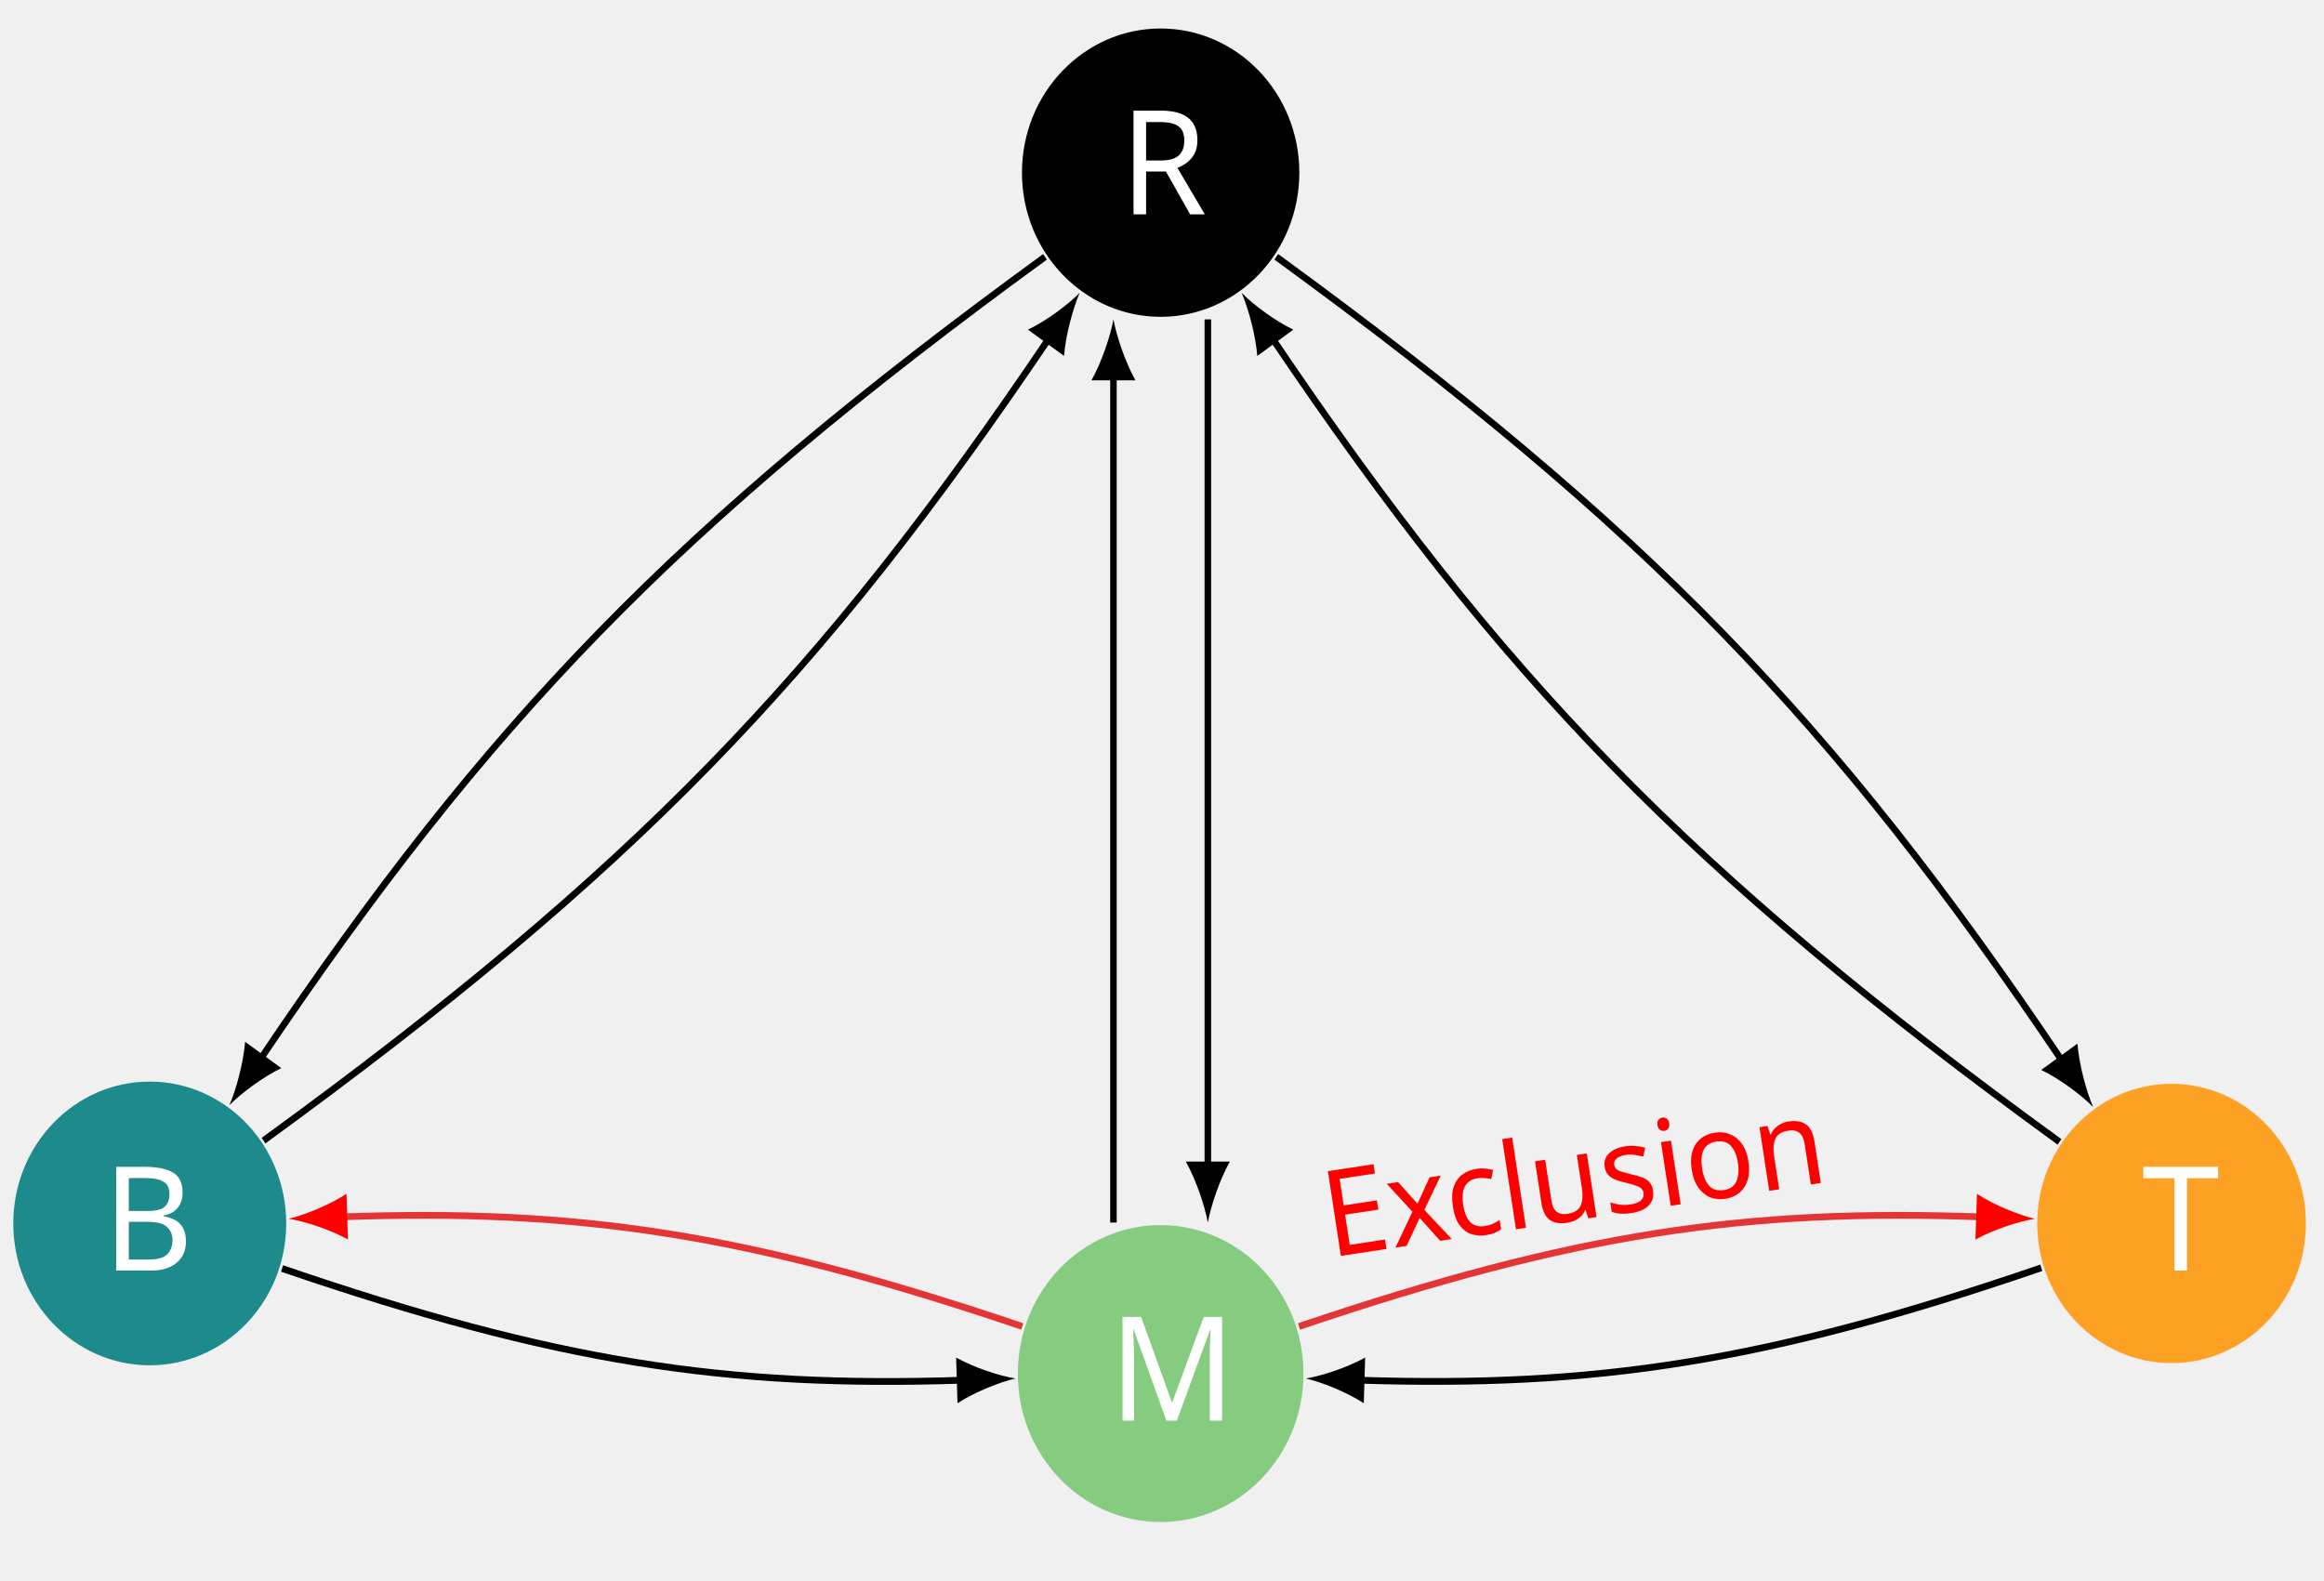
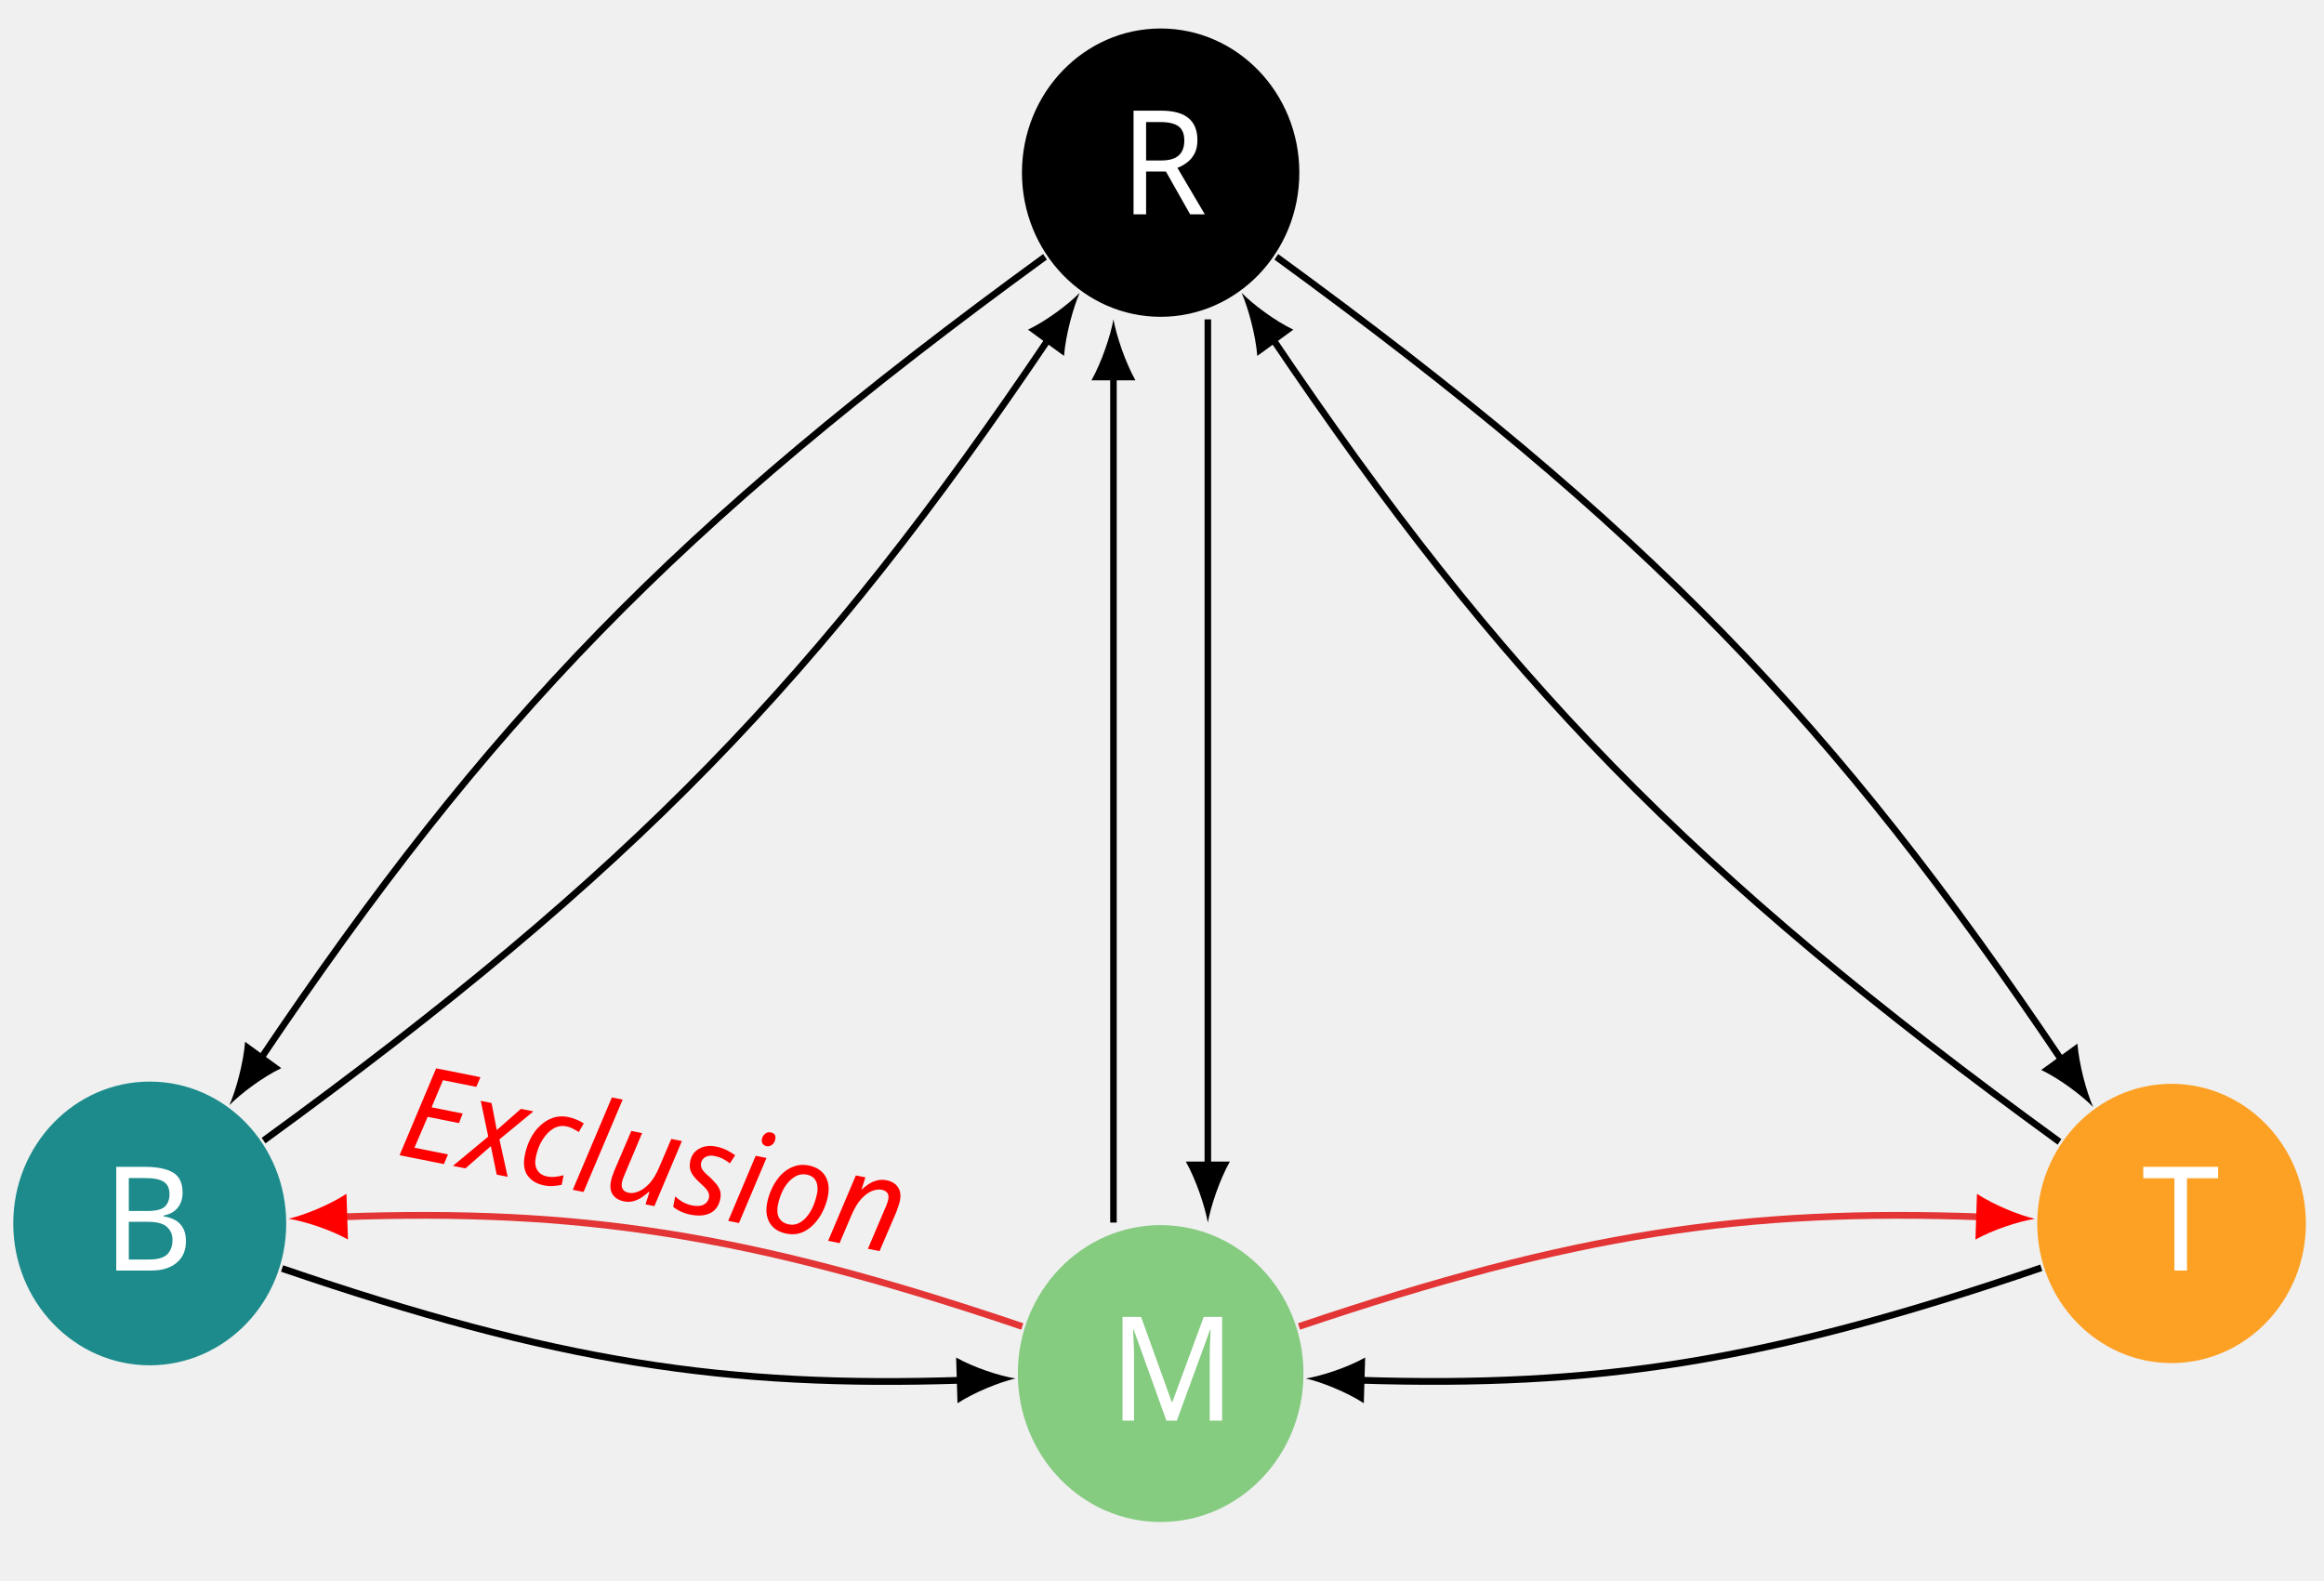
<svg xmlns="http://www.w3.org/2000/svg" width="297mm" height="202mm" viewBox="0 0 297 202" version="1.1" id="svg8">
  <defs id="defs2" />
  <g id="layer1" transform="translate(0,-95)">
    <g transform="matrix(1.075322,0,0,1.137691,-0.3147695,-15.85483)" id="layer1-2" style="stroke-width:0.904">
      <g style="stroke-width:0.515" id="use2552" transform="matrix(0.6343668,0,0,-0.6044435,51.48815,206.9966)">
        <g style="stroke-width:0.521" id="g3121" transform="matrix(1.846617,0,0,1.911578,139.6473,-57.03007)">
          <g id="g1902" transform="matrix(1.148597,0,0,1.144258,-1.575743,-8.903531)" style="stroke-width:0.455">
            <g id="g3119" style="stroke-width:0.455">
              <g id="g3117" style="stroke-width:0.455">
                <g id="g2791" style="stroke-width:0.455">
                  <g id="g2775" style="stroke-width:0.455">
                    <path id="path2773" style="fill:#85cb80;fill-opacity:1;fill-rule:nonzero;stroke:#85cb80;stroke-width:0.362;stroke-linecap:butt;stroke-linejoin:miter;stroke-miterlimit:10;stroke-dasharray:none;stroke-opacity:1" d="M 12.433,0 C 12.433,6.867 6.867,12.433 0,12.433 -6.867,12.433 -12.433,6.867 -12.433,0 c 0,-6.867 5.566,-12.433 12.433,-12.433 6.867,0 12.433,5.566 12.433,12.433 z" />
                  </g>
                  <g transform="translate(-4.15,-3.599)" id="g2789" style="stroke-width:0.455">
                    <g id="g2785" style="stroke-width:0.455">
                      <g transform="translate(-118.443,-30.901)" id="g2783" style="stroke-width:0.455">
                        <text y="-30.498" x="118.023" id="text2779" style="font-variant:normal;font-size:9.963px;font-family:NimbusSanL;-inkscape-font-specification:NimbusSanL-Regu;writing-mode:lr-tb;fill:#ffffff;fill-opacity:1;fill-rule:nonzero;stroke:none;stroke-width:0.455" transform="scale(1,-1)">
                          <tspan id="tspan2777" y="-30.498" x="118.023" style="font-style:normal;font-variant:normal;font-weight:normal;font-stretch:normal;font-size:12.337px;font-family:'Fira Sans';-inkscape-font-specification:'Fira Sans';stroke-width:0.455">M</tspan>
                        </text>
                        <g transform="translate(118.443,30.901)" id="g2781" style="stroke-width:0.455" />
                      </g>
                    </g>
                    <g transform="translate(4.15,3.599)" id="g2787" style="stroke-width:0.455" />
                  </g>
                </g>
                <g id="g2811" style="stroke-width:0.455">
                  <g id="g2795" style="stroke-width:0.455">
                    <path id="path2793" style="fill:#1d8b8b;fill-opacity:1;fill-rule:nonzero;stroke:#1d8b8b;stroke-width:0.362;stroke-linecap:butt;stroke-linejoin:miter;stroke-miterlimit:10;stroke-dasharray:none;stroke-opacity:1" d="m -77.418,12.756 c 0,6.558 -5.316,11.873 -11.873,11.873 -6.558,0 -11.873,-5.316 -11.873,-11.873 0,-6.558 5.316,-11.873 11.873,-11.873 6.558,0 11.873,5.316 11.873,11.873 z" />
                  </g>
                  <g transform="translate(-92.613,9.157)" id="g2809" style="stroke-width:0.455">
                    <g id="g2805" style="stroke-width:0.455">
                      <g transform="translate(-29.98,-43.657)" id="g2803" style="stroke-width:0.455">
                        <text y="-43.254" x="29.14" id="text2799" style="font-variant:normal;font-size:9.963px;font-family:NimbusSanL;-inkscape-font-specification:NimbusSanL-Regu;writing-mode:lr-tb;fill:#ffffff;fill-opacity:1;fill-rule:nonzero;stroke:none;stroke-width:0.455" transform="scale(1,-1)">
                          <tspan id="tspan2797" y="-43.254" x="29.14" style="font-style:normal;font-variant:normal;font-weight:normal;font-stretch:normal;font-size:12.337px;font-family:'Fira Sans';-inkscape-font-specification:'Fira Sans';stroke-width:0.455">B</tspan>
                        </text>
                        <g transform="translate(29.98,43.657)" id="g2801" style="stroke-width:0.455" />
                      </g>
                    </g>
                    <g transform="translate(92.613,-9.157)" id="g2807" style="stroke-width:0.455" />
                  </g>
                </g>
                <g id="g2831" style="stroke-width:0.455">
                  <g id="g2815" style="stroke-width:0.455">
                    <path id="path2813" style="fill:#fda125;fill-opacity:1;fill-rule:nonzero;stroke:#fda125;stroke-width:0.362;stroke-linecap:butt;stroke-linejoin:miter;stroke-miterlimit:10;stroke-dasharray:none;stroke-opacity:1" d="m 100.976,12.756 c 0,6.453 -5.231,11.684 -11.684,11.684 -6.453,0 -11.684,-5.231 -11.684,-11.684 0,-6.453 5.231,-11.684 11.684,-11.684 6.453,0 11.684,5.231 11.684,11.684 z" />
                  </g>
                  <g transform="translate(86.247,9.157)" id="g2829" style="stroke-width:0.455">
                    <g id="g2825" style="stroke-width:0.455">
                      <g transform="translate(-208.84,-43.657)" id="g2823" style="stroke-width:0.455">
                        <text y="-43.254" x="209.26" id="text2819" style="font-variant:normal;font-size:9.963px;font-family:NimbusSanL;-inkscape-font-specification:NimbusSanL-Regu;writing-mode:lr-tb;fill:#ffffff;fill-opacity:1;fill-rule:nonzero;stroke:none;stroke-width:0.455" transform="scale(1,-1)">
                          <tspan id="tspan2817" y="-43.254" x="209.26" style="font-style:normal;font-variant:normal;font-weight:normal;font-stretch:normal;font-size:12.337px;font-family:'Fira Sans';-inkscape-font-specification:'Fira Sans';stroke-width:0.455">T</tspan>
                        </text>
                        <g transform="translate(208.84,43.657)" id="g2821" style="stroke-width:0.455" />
                      </g>
                    </g>
                    <g transform="translate(-86.247,-9.157)" id="g2827" style="stroke-width:0.455" />
                  </g>
                </g>
                <g id="g2851" style="stroke-width:0.455">
                  <g id="g2835" style="stroke-width:0.455">
                    <path id="path2833" style="fill:#000000;fill-opacity:1;fill-rule:nonzero;stroke:#000000;stroke-width:0.362;stroke-linecap:butt;stroke-linejoin:miter;stroke-miterlimit:10;stroke-dasharray:none;stroke-opacity:1" d="m 12.069,102.048 c 0,6.666 -5.403,12.069 -12.069,12.069 -6.666,0 -12.069,-5.403 -12.069,-12.069 0,-6.666 5.403,-12.069 12.069,-12.069 6.666,0 12.069,5.403 12.069,12.069 z" />
                  </g>
                  <g transform="translate(-3.597,98.448)" id="g2849" style="stroke-width:0.455">
                    <g id="g2845" style="stroke-width:0.455">
                      <g transform="translate(-118.996,-132.948)" id="g2843" style="stroke-width:0.455">
                        <text id="text2839" style="font-variant:normal;font-size:9.963px;font-family:NimbusSanL;-inkscape-font-specification:NimbusSanL-Regu;writing-mode:lr-tb;fill:#ffffff;fill-opacity:1;fill-rule:nonzero;stroke:none;stroke-width:0.455" transform="scale(1,-1)" x="118.996" y="-133.003">
                          <tspan id="tspan2837" y="-133.003" x="118.996" style="font-style:normal;font-variant:normal;font-weight:normal;font-stretch:normal;font-size:12.337px;font-family:'Fira Sans';-inkscape-font-specification:'Fira Sans';stroke-width:0.455">R</tspan>
                        </text>
                        <g transform="translate(118.996,132.948)" id="g2841" style="stroke-width:0.455" />
                      </g>
                    </g>
                    <g transform="translate(3.597,-98.448)" id="g2847" style="stroke-width:0.455" />
                  </g>
                </g>
                <g id="g2871" style="stroke-width:0.455">
                  <g id="g2869" style="stroke-width:0.455">
                    <g transform="matrix(0.25932,0.96782,-0.96782,0.25932,-3.95813,-14.77151)" id="g2859" style="stroke-width:0.455">
                      <g id="g2857" style="stroke-width:0.455" />
                    </g>
                    <g id="g2867" style="stroke-width:0.455">
                      <g transform="translate(0,-31.179)" id="g2865" style="stroke-width:0.455">
                        <g id="g2861" style="stroke-width:0.455" />
                        <g transform="translate(0,31.179)" id="g2863" style="stroke-width:0.455" />
                      </g>
                    </g>
                  </g>
                </g>
                <g id="g2891" style="stroke-width:0.455">
                  <g id="g2889" style="stroke-width:0.455">
                    <g transform="matrix(-0.96782,0.25932,-0.25932,-0.96782,103.3384,8.99217)" id="g2879" style="stroke-width:0.455">
                      <g id="g2877" style="stroke-width:0.455" />
                    </g>
                    <g id="g2887" style="stroke-width:0.455">
                      <g transform="translate(118.867,12.756)" id="g2885" style="stroke-width:0.455">
                        <g id="g2881" style="stroke-width:0.455" />
                        <g transform="translate(-118.867,-12.756)" id="g2883" style="stroke-width:0.455" />
                      </g>
                    </g>
                  </g>
                </g>
                <g id="g2911" style="stroke-width:0.455">
                  <g id="g2909" style="stroke-width:0.455">
                    <g transform="matrix(0.96782,-0.25932,0.25932,0.96782,-103.5217,16.56892)" id="g2899" style="stroke-width:0.455">
                      <g id="g2897" style="stroke-width:0.455" />
                    </g>
                    <g id="g2907" style="stroke-width:0.455">
                      <g transform="translate(-119.272,12.756)" id="g2905" style="stroke-width:0.455">
                        <g id="g2901" style="stroke-width:0.455" />
                        <g transform="translate(119.272,-12.756)" id="g2903" style="stroke-width:0.455" />
                      </g>
                    </g>
                  </g>
                </g>
                <g id="g2931" style="stroke-width:0.455">
                  <g id="g2929" style="stroke-width:0.455">
                    <g transform="matrix(-0.25931,-0.96782,0.96782,-0.25931,3.86362,116.467)" id="g2919" style="stroke-width:0.455">
                      <g id="g2917" style="stroke-width:0.455" />
                    </g>
                    <g id="g2927" style="stroke-width:0.455">
                      <g transform="translate(0,132.447)" id="g2925" style="stroke-width:0.455">
                        <g id="g2921" style="stroke-width:0.455" />
                        <g transform="translate(0,-132.447)" id="g2923" style="stroke-width:0.455" />
                      </g>
                    </g>
                  </g>
                </g>
                <g id="g2949" style="stroke-width:0.455">
                  <path id="path2933" style="fill:none;stroke:#e33535;stroke-width:0.576;stroke-linecap:butt;stroke-linejoin:miter;stroke-miterlimit:10;stroke-dasharray:none;stroke-opacity:1" d="m -12.221,4.002 c -24.318,7.92 -39.244,10.029 -60.144,9.314" />
                  <g transform="matrix(-0.99956,-0.0342,0.0342,-0.99956,-72.36522,13.31555)" id="g2939" style="stroke-width:0.455">
                    <g id="g2937" style="stroke-width:0.455">
                      <path id="path2935" style="fill:#ff0000;fill-opacity:1;fill-rule:nonzero;stroke:none;stroke-width:0.455" d="M 4.662,0 C 3.281,0.259 1.036,1.036 -0.518,1.943 V -1.943 C 1.036,-1.036 3.281,-0.259 4.662,0" />
                    </g>
                  </g>
                  <g id="g2947" style="stroke-width:0.455">
                    <g transform="matrix(0.99034,-0.1399,0.1399,0.99034,-43.637,15.56)" id="g2945" style="stroke-width:0.455">
                      <g id="g2941" style="stroke-width:0.455" />
                      <g transform="translate(43.637,-15.56)" id="g2943" style="stroke-width:0.455" />
                    </g>
                  </g>
                </g>
                <g id="g2967" style="stroke-width:0.455">
                  <path id="path2951" style="fill:none;stroke:#000000;stroke-width:0.576;stroke-linecap:butt;stroke-linejoin:miter;stroke-miterlimit:10;stroke-dasharray:none;stroke-opacity:1" d="m -77.604,8.929 c 24.294,-7.992 39.215,-10.146 60.118,-9.493" />
                  <g transform="matrix(0.99956,0.03122,-0.03122,0.99956,-17.48654,-0.56393)" id="g2957" style="stroke-width:0.455">
                    <g id="g2955" style="stroke-width:0.455">
                      <path id="path2953" style="fill:#000000;fill-opacity:1;fill-rule:nonzero;stroke:none;stroke-width:0.455" d="M 4.662,0 C 3.281,0.259 1.036,1.036 -0.518,1.943 V -1.943 C 1.036,-1.036 3.281,-0.259 4.662,0" />
                    </g>
                  </g>
                  <g id="g2965" style="stroke-width:0.455">
                    <g transform="matrix(0.99034,-0.1429,0.1429,0.99034,-46.222,-2.724)" id="g2963" style="stroke-width:0.455">
                      <g id="g2959" style="stroke-width:0.455" />
                      <g transform="translate(46.222,2.724)" id="g2961" style="stroke-width:0.455" />
                    </g>
                  </g>
                </g>
                <g id="g2985" style="stroke-width:0.455">
                  <path id="path2969" style="fill:none;stroke:#000000;stroke-width:0.576;stroke-linecap:butt;stroke-linejoin:miter;stroke-miterlimit:10;stroke-dasharray:none;stroke-opacity:1" d="M 77.785,8.988 C 53.425,0.961 38.462,-1.206 17.487,-0.562" />
                  <g transform="matrix(-0.99956,0.03072,-0.03072,-0.99956,17.48654,-0.5616)" id="g2975" style="stroke-width:0.455">
                    <g id="g2973" style="stroke-width:0.455">
                      <path id="path2971" style="fill:#000000;fill-opacity:1;fill-rule:nonzero;stroke:none;stroke-width:0.455" d="M 4.662,0 C 3.281,0.259 1.036,1.036 -0.518,1.943 V -1.943 C 1.036,-1.036 3.281,-0.259 4.662,0" />
                    </g>
                  </g>
                  <g id="g2983" style="stroke-width:0.455">
                    <g transform="matrix(0.99034,0.1434,-0.1434,0.99034,46.317,-2.704)" id="g2981" style="stroke-width:0.455">
                      <g id="g2977" style="stroke-width:0.455" />
                      <g transform="translate(-46.317,2.704)" id="g2979" style="stroke-width:0.455" />
                    </g>
                  </g>
                </g>
                <g id="g3003" style="stroke-width:0.455">
                  <path id="path2987" style="fill:none;stroke:#e33535;stroke-width:0.576;stroke-linecap:butt;stroke-linejoin:miter;stroke-miterlimit:10;stroke-dasharray:none;stroke-opacity:1" d="m 12.221,4.002 c 24.391,7.93 39.361,10.039 60.333,9.31" />
                  <g transform="matrix(0.99956,-0.0347,0.0347,0.99956,72.55461,13.31174)" id="g2993" style="stroke-width:0.455">
                    <g id="g2991" style="stroke-width:0.455">
                      <path id="path2989" style="fill:#ff0000;fill-opacity:1;fill-rule:nonzero;stroke:none;stroke-width:0.455" d="M 4.662,0 C 3.281,0.259 1.036,1.036 -0.518,1.943 V -1.943 C 1.036,-1.036 3.281,-0.259 4.662,0" />
                    </g>
                  </g>
                  <g id="g3001" style="stroke-width:0.455">
                    <g transform="matrix(0.99034,0.13942,-0.13942,0.99034,43.734,15.566)" id="g2999" style="stroke-width:0.455">
                      <g id="g2995" style="stroke-width:0.455" />
                      <g transform="translate(-43.734,-15.566)" id="g2997" style="stroke-width:0.455" />
                    </g>
                  </g>
                </g>
                <g id="g3021" style="stroke-width:0.455">
                  <path id="path3005" style="fill:none;stroke:#000000;stroke-width:0.576;stroke-linecap:butt;stroke-linejoin:miter;stroke-miterlimit:10;stroke-dasharray:none;stroke-opacity:1" d="M 10.214,94.896 C 42.927,71.957 59.465,55.398 79.677,26.492" />
                  <g transform="matrix(0.57555,-0.82307,0.82307,0.57555,79.67734,26.49182)" id="g3011" style="stroke-width:0.455">
                    <g id="g3009" style="stroke-width:0.455">
                      <path id="path3007" style="fill:#000000;fill-opacity:1;fill-rule:nonzero;stroke:none;stroke-width:0.455" d="M 4.662,0 C 3.281,0.259 1.036,1.036 -0.518,1.943 V -1.943 C 1.036,-1.036 3.281,-0.259 4.662,0" />
                    </g>
                  </g>
                  <g id="g3019" style="stroke-width:0.455">
                    <g transform="matrix(0.70976,-0.71065,0.71065,0.70976,52.611,65.091)" id="g3017" style="stroke-width:0.455">
                      <g id="g3013" style="stroke-width:0.455" />
                      <g transform="translate(-52.611,-65.091)" id="g3015" style="stroke-width:0.455" />
                    </g>
                  </g>
                </g>
                <g id="g3039" style="stroke-width:0.455">
                  <path id="path3023" style="fill:none;stroke:#000000;stroke-width:0.576;stroke-linecap:butt;stroke-linejoin:miter;stroke-miterlimit:10;stroke-dasharray:none;stroke-opacity:1" d="M 79.394,19.687 C 46.65,42.583 30.091,59.121 9.831,88.015" />
                  <g transform="matrix(-0.5745,0.81923,-0.81923,-0.5745,9.83073,88.01479)" id="g3029" style="stroke-width:0.455">
                    <g id="g3027" style="stroke-width:0.455">
                      <path id="path3025" style="fill:#000000;fill-opacity:1;fill-rule:nonzero;stroke:none;stroke-width:0.455" d="M 4.662,0 C 3.281,0.259 1.036,1.036 -0.518,1.943 V -1.943 C 1.036,-1.036 3.281,-0.259 4.662,0" />
                    </g>
                  </g>
                  <g id="g3037" style="stroke-width:0.455">
                    <g transform="matrix(0.71065,-0.70976,0.70976,0.71065,36.956,49.436)" id="g3035" style="stroke-width:0.455">
                      <g id="g3031" style="stroke-width:0.455" />
                      <g transform="translate(-36.956,-49.436)" id="g3033" style="stroke-width:0.455" />
                    </g>
                  </g>
                </g>
                <g id="g3057" style="stroke-width:0.455">
                  <path id="path3041" style="fill:none;stroke:#000000;stroke-width:0.576;stroke-linecap:butt;stroke-linejoin:miter;stroke-miterlimit:10;stroke-dasharray:none;stroke-opacity:1" d="M -10.214,94.896 C -42.876,72.01 -59.387,55.486 -79.567,26.647" />
                  <g transform="matrix(-0.57596,-0.82307,0.82307,-0.57596,-79.56671,26.64703)" id="g3047" style="stroke-width:0.455">
                    <g id="g3045" style="stroke-width:0.455">
                      <path id="path3043" style="fill:#000000;fill-opacity:1;fill-rule:nonzero;stroke:none;stroke-width:0.455" d="M 4.662,0 C 3.281,0.259 1.036,1.036 -0.518,1.943 V -1.943 C 1.036,-1.036 3.281,-0.259 4.662,0" />
                    </g>
                  </g>
                  <g id="g3055" style="stroke-width:0.455">
                    <g transform="matrix(0.7102,0.71065,-0.71065,0.7102,-52.549,65.165)" id="g3053" style="stroke-width:0.455">
                      <g id="g3049" style="stroke-width:0.455" />
                      <g transform="translate(52.549,-65.165)" id="g3051" style="stroke-width:0.455" />
                    </g>
                  </g>
                </g>
                <g id="g3075" style="stroke-width:0.455">
                  <path id="path3059" style="fill:none;stroke:#000000;stroke-width:0.576;stroke-linecap:butt;stroke-linejoin:miter;stroke-miterlimit:10;stroke-dasharray:none;stroke-opacity:1" d="m -79.239,19.796 c 32.677,22.865 49.2,39.376 69.41,68.219" />
                  <g transform="matrix(0.57407,0.81923,-0.81923,0.57407,-9.82874,88.01479)" id="g3065" style="stroke-width:0.455">
                    <g id="g3063" style="stroke-width:0.455">
                      <path id="path3061" style="fill:#000000;fill-opacity:1;fill-rule:nonzero;stroke:none;stroke-width:0.455" d="M 4.662,0 C 3.281,0.259 1.036,1.036 -0.518,1.943 V -1.943 C 1.036,-1.036 3.281,-0.259 4.662,0" />
                    </g>
                  </g>
                  <g id="g3073" style="stroke-width:0.455">
                    <g transform="matrix(0.71065,0.7102,-0.7102,0.71065,-36.882,49.498)" id="g3071" style="stroke-width:0.455">
                      <g id="g3067" style="stroke-width:0.455" />
                      <g transform="translate(36.882,-49.498)" id="g3069" style="stroke-width:0.455" />
                    </g>
                  </g>
                </g>
                <g id="g3095" style="stroke-width:0.455">
                  <g transform="translate(4.1684)" id="g3093" style="stroke-width:0.455">
                    <path id="path3077" style="fill:none;stroke:#000000;stroke-width:0.576;stroke-linecap:butt;stroke-linejoin:miter;stroke-miterlimit:10;stroke-dasharray:none;stroke-opacity:1" d="M 0,89.581 V 17.494" />
                    <g transform="rotate(-90,8.74714,8.74714)" id="g3083" style="stroke-width:0.455">
                      <g id="g3081" style="stroke-width:0.455">
                        <path id="path3079" style="fill:#000000;fill-opacity:1;fill-rule:nonzero;stroke:none;stroke-width:0.455" d="M 4.662,0 C 3.281,0.259 1.036,1.036 -0.518,1.943 V -1.943 C 1.036,-1.036 3.281,-0.259 4.662,0" />
                      </g>
                    </g>
                    <g id="g3091" style="stroke-width:0.455">
                      <g transform="rotate(-90,27.4625,23.7435)" id="g3089" style="stroke-width:0.455">
                        <g id="g3085" style="stroke-width:0.455" />
                        <g transform="translate(-3.719,-51.206)" id="g3087" style="stroke-width:0.455" />
                      </g>
                    </g>
                  </g>
                </g>
                <g id="g3115" style="stroke-width:0.455">
                  <g transform="translate(-4.1684)" id="g3113" style="stroke-width:0.455">
                    <path id="path3097" style="fill:none;stroke:#000000;stroke-width:0.576;stroke-linecap:butt;stroke-linejoin:miter;stroke-miterlimit:10;stroke-dasharray:none;stroke-opacity:1" d="M 0,12.832 V 84.918" />
                    <g transform="rotate(90,-42.45909,42.45909)" id="g3103" style="stroke-width:0.455">
                      <g id="g3101" style="stroke-width:0.455">
                        <path id="path3099" style="fill:#000000;fill-opacity:1;fill-rule:nonzero;stroke:none;stroke-width:0.455" d="M 4.662,0 C 3.281,0.259 1.036,1.036 -0.518,1.943 V -1.943 C 1.036,-1.036 3.281,-0.259 4.662,0" />
                      </g>
                    </g>
                    <g id="g3111" style="stroke-width:0.455">
                      <g transform="rotate(90,-27.4625,23.7435)" id="g3109" style="stroke-width:0.455">
                        <g id="g3105" style="stroke-width:0.455" />
                        <g transform="translate(3.719,-51.206)" id="g3107" style="stroke-width:0.455" />
                      </g>
                    </g>
                  </g>
                </g>
              </g>
            </g>
-             <text id="text2839-8-79" style="font-variant:normal;font-size:9.963px;font-family:NimbusSanL;-inkscape-font-specification:NimbusSanL-Regu;writing-mode:lr-tb;fill:#ff0000;fill-opacity:1;fill-rule:nonzero;stroke:none;stroke-width:0.455;" transform="matrix(0.9885712,0.1444622,0.157321,-0.9885712,0,0)" x="16.325" y="-7.583">
-               <tspan id="tspan2837-6-4" y="-7.583" x="16.325" style="font-style:normal;font-variant:normal;font-weight:normal;font-stretch:normal;font-size:10.2px;font-family:'Fira Sans';-inkscape-font-specification:'Fira Sans';fill:#ff0000;stroke-width:0.455;">Exclusion</tspan>
+             <text id="text2839-8-8-2" style="font-variant:normal;font-size:11.421px;font-family:NimbusSanL;-inkscape-font-specification:NimbusSanL-Regu;writing-mode:lr-tb;fill:#ff0000;fill-opacity:1;fill-rule:nonzero;stroke:none;stroke-width:0.521" transform="matrix(0.9822324,-0.1888428,-0.2037498,-0.9789163,0,0)" x="-87.038" y="10.531">
+               <tspan id="tspan2837-6-56-6" y="-5.531" x="-70.038" style="font-style:italic;font-variant:normal;font-weight:normal;font-stretch:normal;font-size:11px;font-family:'Fira Sans';-inkscape-font-specification:'Fira Sans';fill:#ff0000;stroke-width:0.521">Exclusion</tspan>
            </text>
          </g>
        </g>
      </g>
    </g>
  </g>
</svg>
